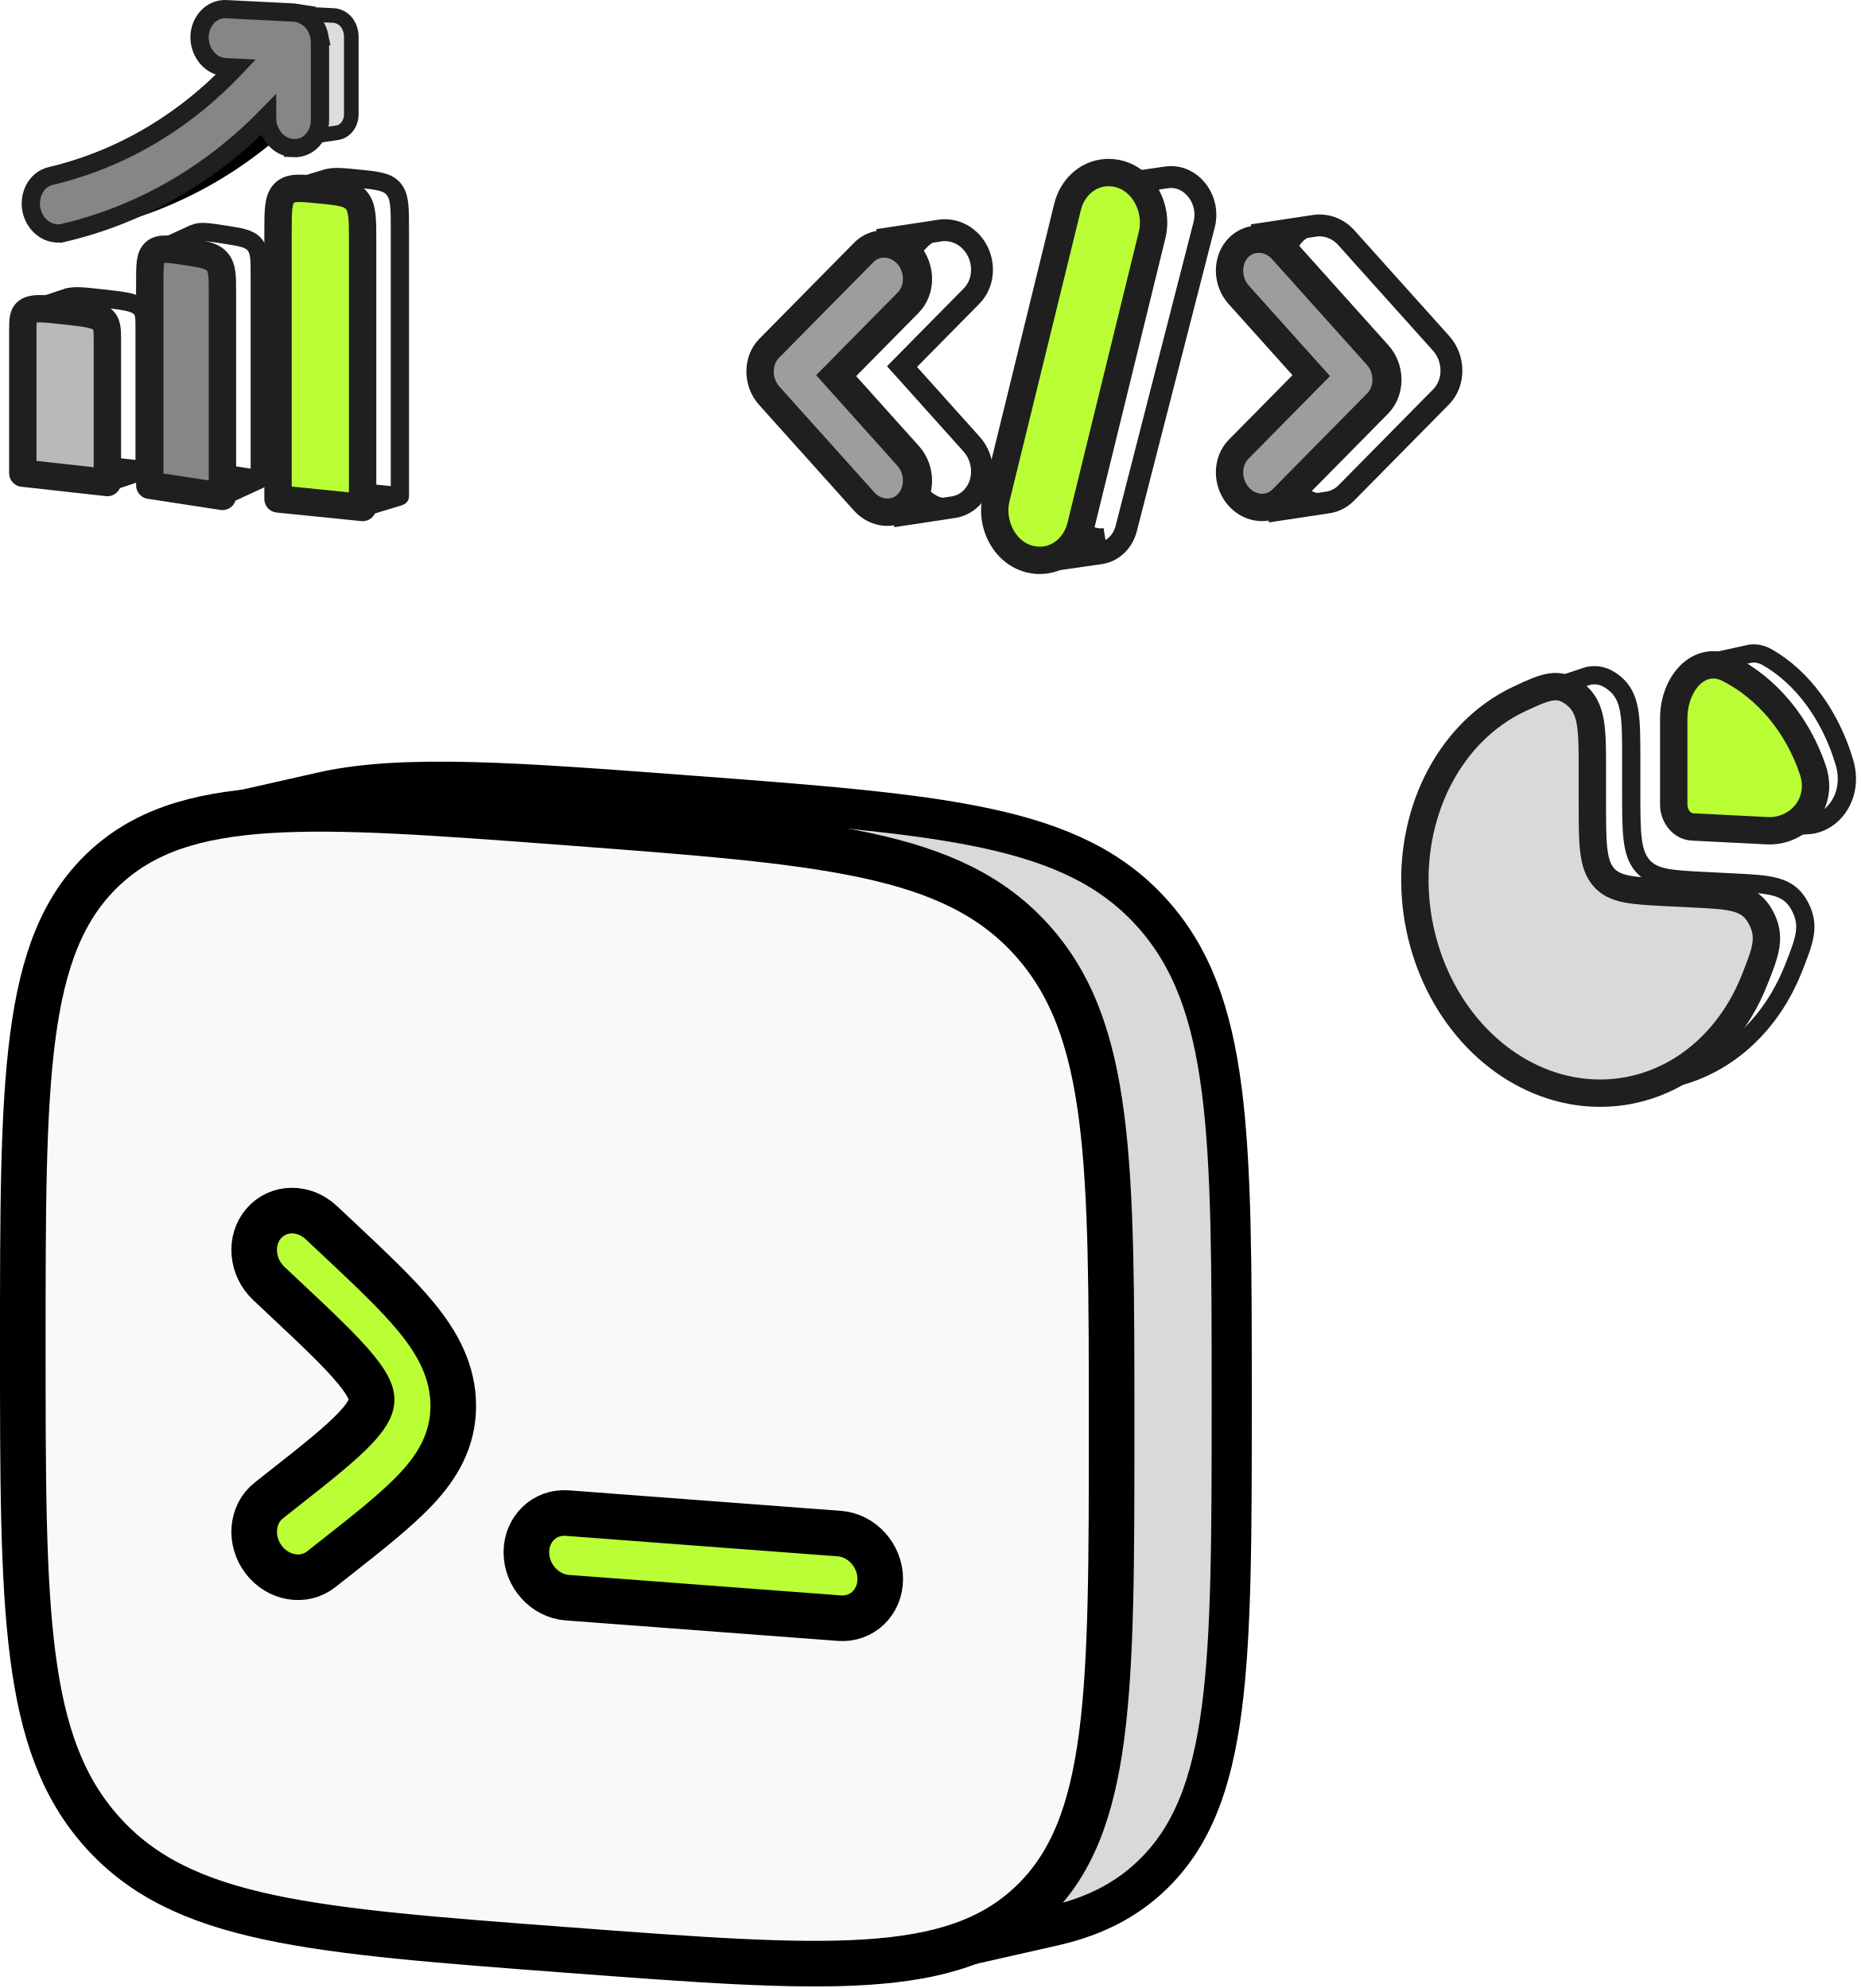
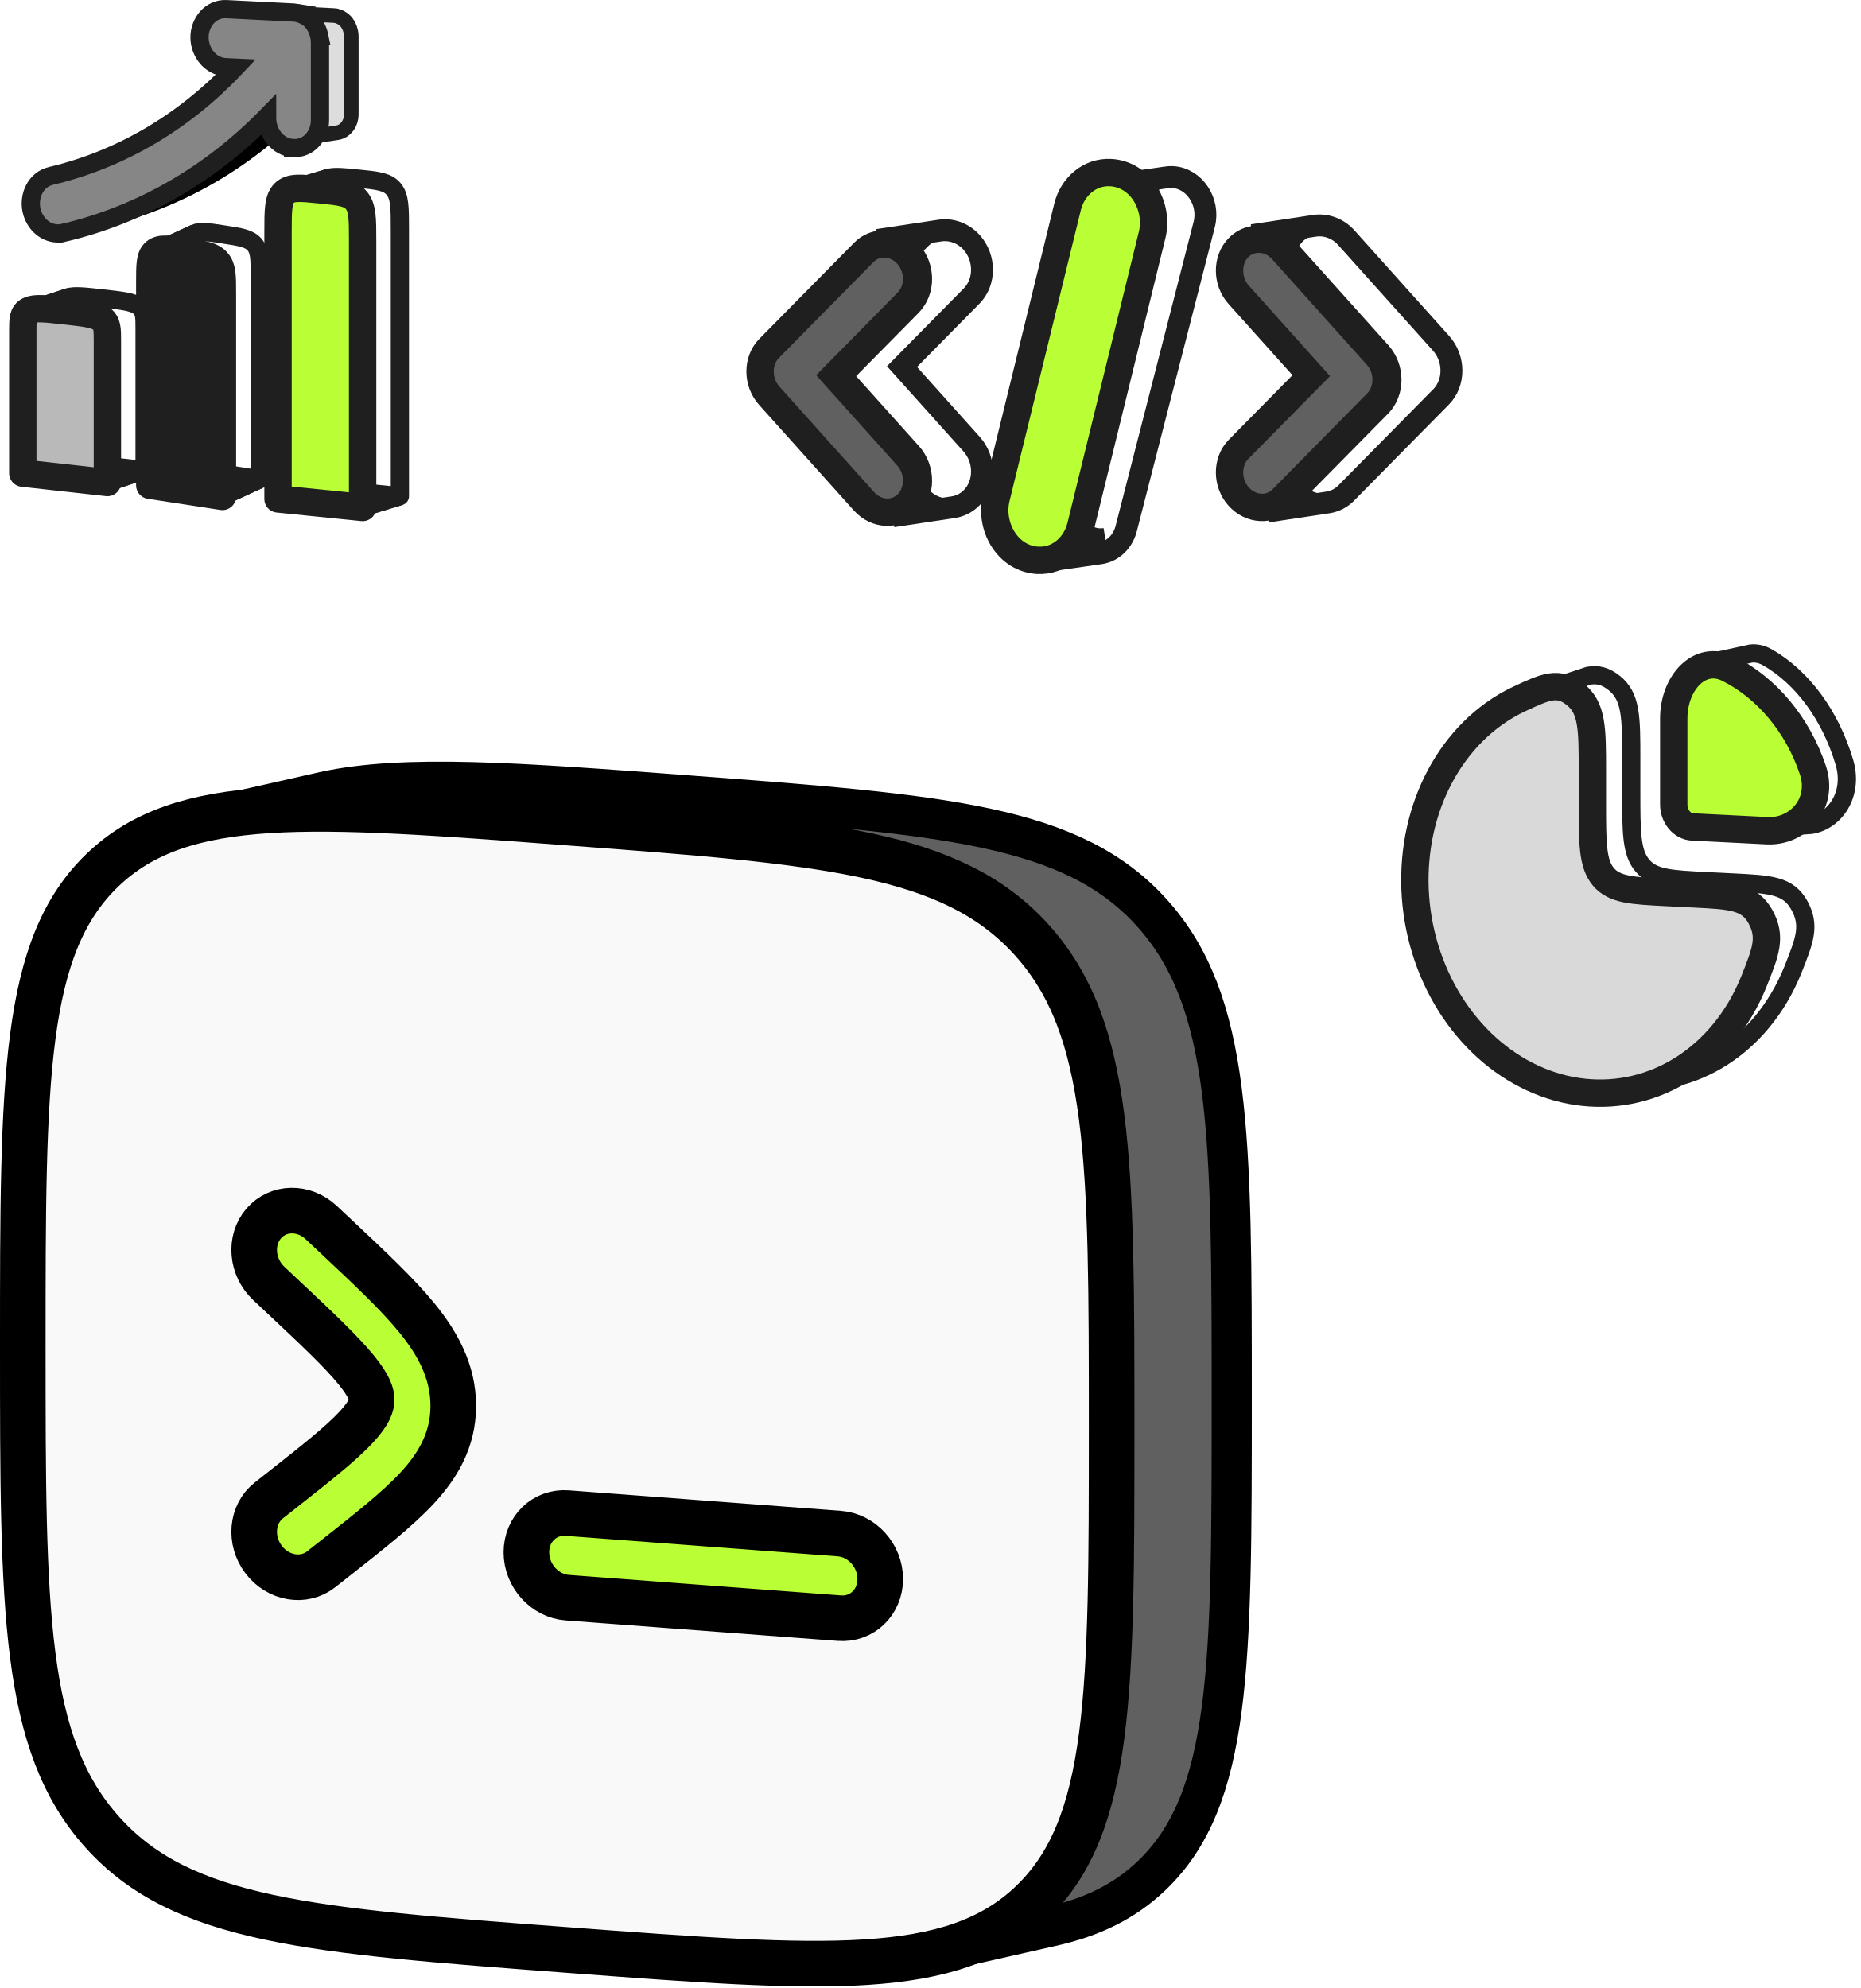
<svg xmlns="http://www.w3.org/2000/svg" width="102" height="109" viewBox="0 0 102 109" fill="none">
-   <path fill-rule="evenodd" clip-rule="evenodd" d="M51.014 107.116C53.288 106.617 55.082 105.736 56.568 104.309C60.938 100.112 60.938 92.827 60.938 78.257C60.938 63.686 60.938 56.401 56.568 51.545C52.197 46.69 45.162 46.159 31.093 45.099C21.807 44.399 15.586 43.93 11.172 44.899L17.759 43.409C22.173 42.441 28.394 42.91 37.68 43.609C51.749 44.67 58.784 45.2 63.155 50.056C67.526 54.912 67.526 62.197 67.526 76.767C67.526 91.338 67.526 98.623 63.155 102.82C61.669 104.247 59.875 105.127 57.601 105.626L51.014 107.116Z" fill="#D9D9D9" stroke="black" stroke-width="2.2" />
+   <path fill-rule="evenodd" clip-rule="evenodd" d="M51.014 107.116C53.288 106.617 55.082 105.736 56.568 104.309C60.938 100.112 60.938 92.827 60.938 78.257C60.938 63.686 60.938 56.401 56.568 51.545C52.197 46.69 45.162 46.159 31.093 45.099C21.807 44.399 15.586 43.93 11.172 44.899L17.759 43.409C22.173 42.441 28.394 42.91 37.68 43.609C51.749 44.67 58.784 45.2 63.155 50.056C67.526 54.912 67.526 62.197 67.526 76.767C67.526 91.338 67.526 98.623 63.155 102.82C61.669 104.247 59.875 105.127 57.601 105.626L51.014 107.116Z" fill="#606060" stroke="black" stroke-width="2.2" />
  <rect x="10.023" y="61.386" width="42.884" height="34.128" fill="#BAFE35" />
  <path fill-rule="evenodd" clip-rule="evenodd" d="M11.175 44.898C8.901 45.397 7.107 46.278 5.621 47.705C1.25 51.902 1.25 59.187 1.25 73.757C1.25 88.328 1.25 95.613 5.621 100.469C9.992 105.324 17.026 105.855 31.096 106.915C40.381 107.615 46.603 108.084 51.017 107.115L57.604 105.626C53.19 106.594 46.969 106.126 37.683 105.426C23.614 104.365 16.579 103.835 12.208 98.979C7.837 94.123 7.837 86.838 7.837 72.268C7.837 57.698 7.837 50.412 12.208 46.215C13.694 44.788 15.488 43.908 17.762 43.409L11.175 44.898Z" stroke="black" />
  <path fill-rule="evenodd" clip-rule="evenodd" d="M5.621 47.705C1.25 51.902 1.25 59.187 1.25 73.757C1.25 88.328 1.25 95.613 5.621 100.469C9.992 105.325 17.026 105.855 31.096 106.915C45.165 107.976 52.2 108.506 56.571 104.309C60.941 100.112 60.941 92.827 60.941 78.257C60.941 63.686 60.941 56.401 56.571 51.545C52.2 46.689 45.165 46.159 31.096 45.099C17.026 44.038 9.992 43.508 5.621 47.705ZM14.453 67.087C15.245 66.163 16.656 66.137 17.606 67.028L18.431 67.802C20.236 69.496 21.773 70.938 22.837 72.238C23.967 73.619 24.849 75.176 24.849 77.082C24.849 78.987 23.967 80.411 22.837 81.622C21.773 82.761 20.236 83.972 18.431 85.394L17.606 86.044C16.656 86.792 15.245 86.552 14.453 85.509C13.662 84.466 13.79 83.014 14.74 82.266L15.439 81.715C17.405 80.167 18.69 79.147 19.515 78.264C20.297 77.425 20.372 77.01 20.372 76.744C20.372 76.478 20.297 76.052 19.515 75.095C18.69 74.088 17.405 72.874 15.439 71.03L14.74 70.373C13.79 69.482 13.662 68.011 14.453 67.087ZM48.257 86.573C48.257 87.853 47.255 88.816 46.019 88.722L31.096 87.598C29.859 87.504 28.857 86.391 28.857 85.111C28.857 83.831 29.859 82.868 31.096 82.961L46.019 84.086C47.255 84.179 48.257 85.293 48.257 86.573Z" fill="#F9F9F9" stroke="black" stroke-width="2.5" />
  <path fill-rule="evenodd" clip-rule="evenodd" d="M48.139 13.154C48.767 13.041 49.451 13.261 49.934 13.798C50.687 14.638 50.687 15.966 49.934 16.73L46.113 20.603L49.934 24.861C50.687 25.701 50.687 27.029 49.934 27.793C49.645 28.085 49.3 28.254 48.94 28.311L52.276 27.807C52.637 27.75 52.982 27.581 53.27 27.289C54.024 26.525 54.024 25.197 53.27 24.357L49.45 20.099L53.27 16.226C54.024 15.462 54.024 14.134 53.27 13.294C52.788 12.757 52.104 12.537 51.476 12.65L48.139 13.154Z" stroke="#1F1F1F" stroke-width="1.2" />
  <path fill-rule="evenodd" clip-rule="evenodd" d="M48.941 28.311C48.815 28.332 48.687 28.338 48.558 28.332C48.064 28.307 47.571 28.089 47.181 27.654L41.983 21.861C41.23 21.021 41.23 19.693 41.983 18.929L47.181 13.66C47.452 13.385 47.787 13.217 48.141 13.154L51.478 12.65C51.124 12.713 50.789 12.881 50.518 13.156L45.32 18.425C44.567 19.189 44.567 20.517 45.32 21.357L50.518 27.15C50.908 27.585 51.401 27.803 51.895 27.828C52.024 27.834 52.152 27.828 52.279 27.807L48.941 28.311Z" stroke="#1F1F1F" />
-   <path d="M47.537 14.011C48.07 13.47 48.985 13.487 49.563 14.132C50.155 14.792 50.132 15.818 49.579 16.379L45.76 20.252L45.429 20.587L45.743 20.937L49.563 25.195C50.155 25.854 50.132 26.881 49.579 27.442C49.294 27.73 48.941 27.85 48.583 27.832C48.224 27.814 47.854 27.657 47.553 27.321L42.355 21.528C41.764 20.868 41.786 19.841 42.339 19.28L47.537 14.011Z" fill="#9D9D9D" stroke="#1F1F1F" />
+   <path d="M47.537 14.011C48.07 13.47 48.985 13.487 49.563 14.132C50.155 14.792 50.132 15.818 49.579 16.379L45.76 20.252L45.429 20.587L45.743 20.937L49.563 25.195C50.155 25.854 50.132 26.881 49.579 27.442C49.294 27.73 48.941 27.85 48.583 27.832C48.224 27.814 47.854 27.657 47.553 27.321L42.355 21.528C41.764 20.868 41.786 19.841 42.339 19.28L47.537 14.011Z" fill="#606060" stroke="#1F1F1F" />
  <path fill-rule="evenodd" clip-rule="evenodd" d="M68.676 12.892C69.304 12.78 69.988 12.999 70.471 13.537L75.668 19.33C76.422 20.17 76.422 21.497 75.668 22.262L70.471 27.531C70.182 27.824 69.837 27.992 69.477 28.05L72.814 27.546C73.174 27.488 73.519 27.32 73.808 27.027L79.005 21.758C79.759 20.994 79.759 19.666 79.005 18.826L73.808 13.033C73.325 12.495 72.641 12.276 72.013 12.388L68.676 12.892Z" stroke="#1F1F1F" stroke-width="1.2" />
  <path fill-rule="evenodd" clip-rule="evenodd" d="M69.482 28.049C69.356 28.07 69.227 28.076 69.099 28.07C68.605 28.045 68.111 27.827 67.722 27.392C66.968 26.552 66.968 25.224 67.722 24.46L71.542 20.587L67.722 16.329C66.968 15.489 66.968 14.162 67.722 13.398C67.993 13.123 68.328 12.955 68.681 12.892L72.018 12.388C71.665 12.451 71.33 12.619 71.058 12.894C70.305 13.658 70.305 14.986 71.058 15.825L74.879 20.083L71.058 23.956C70.305 24.72 70.305 26.048 71.058 26.888C71.448 27.323 71.942 27.541 72.436 27.566C72.564 27.572 72.693 27.566 72.819 27.545L69.482 28.049Z" stroke="#1F1F1F" />
-   <path d="M68.077 13.749C68.611 13.209 69.526 13.225 70.105 13.87L75.302 19.663C75.894 20.323 75.871 21.35 75.317 21.91L70.12 27.18C69.835 27.469 69.482 27.589 69.124 27.571C68.765 27.552 68.395 27.395 68.094 27.059C67.502 26.399 67.524 25.372 68.077 24.812L71.897 20.939L72.228 20.604L71.914 20.254L68.094 15.996C67.502 15.337 67.524 14.31 68.077 13.749Z" fill="#9D9D9D" stroke="#1F1F1F" />
+   <path d="M68.077 13.749C68.611 13.209 69.526 13.225 70.105 13.87L75.302 19.663C75.894 20.323 75.871 21.35 75.317 21.91L70.12 27.18C69.835 27.469 69.482 27.589 69.124 27.571C68.765 27.552 68.395 27.395 68.094 27.059C67.502 26.399 67.524 25.372 68.077 24.812L71.897 20.939L72.228 20.604L71.914 20.254L68.094 15.996C67.502 15.337 67.524 14.31 68.077 13.749Z" fill="#606060" stroke="#1F1F1F" />
  <path fill-rule="evenodd" clip-rule="evenodd" d="M57.237 29.954C57.138 29.971 57.036 29.977 56.933 29.971C55.841 29.917 55.05 28.678 55.343 27.482L59.254 11.523C59.425 10.825 59.929 10.331 60.539 10.23L63.876 9.726C63.267 9.827 62.762 10.321 62.591 11.018L58.68 26.978C58.387 28.174 59.178 29.413 60.27 29.468C60.373 29.473 60.475 29.467 60.575 29.45L57.237 29.954Z" stroke="#1F1F1F" />
  <path fill-rule="evenodd" clip-rule="evenodd" d="M60.297 10.253C60.405 10.236 60.517 10.23 60.63 10.235C61.824 10.293 62.689 11.586 62.368 12.836L58.093 29.509C57.906 30.238 57.354 30.754 56.688 30.859L60.336 30.333C61.002 30.227 61.554 29.712 61.741 28.983L66.017 12.309C66.337 11.06 65.472 9.766 64.279 9.709C64.165 9.703 64.054 9.71 63.945 9.727L60.297 10.253Z" stroke="#1F1F1F" stroke-width="1.2" />
  <path d="M60.881 9.464C62.552 9.548 63.54 11.34 63.162 12.881L59.251 28.84V28.841C58.982 29.938 58.056 30.779 56.895 30.721C55.223 30.636 54.237 28.845 54.614 27.304L58.525 11.344C58.794 10.247 59.72 9.406 60.881 9.464Z" fill="#BAFE35" stroke="#1F1F1F" stroke-width="1.5" />
  <path fill-rule="evenodd" clip-rule="evenodd" d="M15.145 5.097C11.923 8.745 7.881 11.216 3.368 12.28C3.347 12.287 3.326 12.292 3.305 12.296L5.523 11.96C5.545 11.957 5.566 11.952 5.587 11.945C10.099 10.881 14.141 8.41 17.364 4.761L15.145 5.097Z" stroke="black" />
  <path fill-rule="evenodd" clip-rule="evenodd" d="M3.304 12.296C3.249 12.304 3.195 12.302 3.14 12.299C2.71 12.277 2.33 11.923 2.216 11.422C2.09 10.834 2.393 10.252 2.912 10.132L5.13 9.797C4.612 9.917 4.308 10.499 4.435 11.087C4.549 11.588 4.929 11.942 5.359 11.964C5.413 11.967 5.468 11.969 5.523 11.961L3.304 12.296Z" stroke="black" />
  <path fill-rule="evenodd" clip-rule="evenodd" d="M2.914 10.132C7.18 9.12 10.976 6.748 13.985 3.265L12.389 3.185C11.871 3.159 11.44 2.642 11.44 2.045C11.44 1.52 11.774 1.091 12.207 1.013L14.426 0.678C13.992 0.756 13.659 1.185 13.659 1.71C13.659 2.307 14.089 2.824 14.608 2.85L16.204 2.93C13.194 6.413 9.398 8.785 5.133 9.797L2.914 10.132Z" stroke="black" />
  <path fill-rule="evenodd" clip-rule="evenodd" d="M12.203 1.013C12.262 1.002 12.323 0.998 12.385 1.001L16.091 1.188C16.126 1.189 16.16 1.193 16.194 1.199C16.2 1.2 16.206 1.203 16.213 1.204C16.249 1.211 16.285 1.223 16.32 1.235C16.358 1.247 16.395 1.263 16.432 1.282C16.45 1.29 16.466 1.299 16.483 1.308C16.563 1.354 16.641 1.408 16.712 1.481C16.824 1.598 16.905 1.74 16.96 1.891C16.964 1.903 16.967 1.915 16.971 1.927C16.987 1.976 17.003 2.025 17.013 2.076C17.023 2.126 17.031 2.177 17.035 2.229C17.036 2.241 17.036 2.253 17.037 2.265C17.038 2.285 17.04 2.306 17.04 2.327V6.592C17.04 7.118 16.717 7.537 16.277 7.612L18.496 7.276C18.936 7.202 19.259 6.783 19.259 6.257V1.992C19.259 1.971 19.256 1.95 19.255 1.93C19.255 1.918 19.255 1.906 19.254 1.894C19.25 1.842 19.242 1.791 19.232 1.741C19.222 1.69 19.206 1.641 19.19 1.592C19.186 1.58 19.183 1.568 19.179 1.556C19.123 1.405 19.042 1.263 18.93 1.145C18.86 1.073 18.782 1.019 18.702 0.973C18.685 0.964 18.668 0.955 18.651 0.947C18.614 0.928 18.577 0.912 18.539 0.9C18.503 0.888 18.468 0.876 18.431 0.869C18.425 0.867 18.419 0.865 18.413 0.863C18.379 0.858 18.345 0.854 18.31 0.853L14.604 0.666C14.542 0.663 14.481 0.667 14.422 0.678L12.203 1.013Z" fill="#DDDDDD" stroke="#1F1F1F" stroke-width="0.8" />
  <path d="M16.118 0.689C16.166 0.691 16.222 0.696 16.282 0.706L16.281 0.707C16.305 0.712 16.325 0.715 16.338 0.719C16.344 0.721 16.35 0.723 16.354 0.724L16.355 0.725C16.355 0.725 16.354 0.724 16.352 0.724L16.31 0.713L16.312 0.714C16.384 0.728 16.447 0.749 16.483 0.762L16.482 0.763L16.654 0.833L16.658 0.835C16.672 0.842 16.703 0.858 16.735 0.876L16.734 0.877C16.814 0.923 16.901 0.978 16.985 1.051L17.07 1.131L17.075 1.136C17.241 1.31 17.354 1.513 17.429 1.715C17.434 1.73 17.439 1.743 17.442 1.752C17.445 1.761 17.447 1.77 17.448 1.774C17.448 1.775 17.449 1.776 17.449 1.777V1.779L17.446 1.767V1.77C17.463 1.82 17.488 1.894 17.505 1.978H17.504C17.518 2.045 17.529 2.115 17.535 2.189L17.537 2.237C17.537 2.243 17.537 2.242 17.537 2.244L17.538 2.248C17.538 2.251 17.539 2.255 17.539 2.258C17.54 2.271 17.542 2.297 17.542 2.327V6.593C17.542 7.408 16.948 8.167 16.067 8.122V8.121C15.225 8.078 14.644 7.283 14.644 6.483V6.368C11.511 9.576 7.7 11.772 3.482 12.767L3.481 12.766C3.321 12.81 3.177 12.801 3.115 12.798C2.415 12.763 1.881 12.204 1.729 11.533L1.728 11.528V11.527C1.56 10.743 1.948 9.841 2.799 9.645C6.631 8.734 10.08 6.696 12.903 3.711L12.361 3.685C11.518 3.642 10.938 2.846 10.938 2.045C10.938 1.235 11.54 0.458 12.412 0.502L16.118 0.689Z" fill="#868686" stroke="#1F1F1F" />
  <path fill-rule="evenodd" clip-rule="evenodd" d="M5.885 26.457V18.674C5.885 18.027 5.885 17.703 5.546 17.464C5.206 17.225 4.66 17.165 3.566 17.043C2.582 16.934 2.041 16.874 1.695 16.982L3.737 16.302C4.083 16.194 4.625 16.254 5.608 16.363C6.702 16.485 7.248 16.546 7.588 16.784C7.927 17.023 7.927 17.347 7.927 17.994V25.777L5.885 26.457Z" stroke="#1F1F1F" stroke-linejoin="round" />
  <path fill-rule="evenodd" clip-rule="evenodd" d="M1.698 16.983C1.66 16.995 1.624 17.009 1.59 17.025C1.25 17.189 1.25 17.513 1.25 18.16V25.943L5.888 26.457L7.93 25.777L3.292 25.263V17.48C3.292 16.833 3.292 16.509 3.632 16.345C3.666 16.329 3.702 16.315 3.74 16.303L1.698 16.983Z" stroke="#1F1F1F" stroke-linejoin="round" />
  <path d="M1.25 18.16V25.942L5.888 26.457V18.675C5.888 18.027 5.888 17.703 5.549 17.465C5.209 17.226 4.662 17.165 3.569 17.044C2.476 16.922 1.929 16.862 1.59 17.025C1.25 17.189 1.25 17.512 1.25 18.16Z" fill="#B9B9B9" stroke="#1F1F1F" stroke-width="1.5" stroke-linejoin="round" />
  <path fill-rule="evenodd" clip-rule="evenodd" d="M19.881 27.825V13.222C19.881 12.007 19.881 11.399 19.541 10.988C19.202 10.576 18.655 10.521 17.562 10.41C16.797 10.333 16.299 10.283 15.953 10.377L17.995 9.758C18.341 9.664 18.839 9.714 19.604 9.791C20.697 9.902 21.244 9.957 21.583 10.369C21.923 10.78 21.923 11.388 21.923 12.603V27.206L19.881 27.825Z" stroke="#1F1F1F" stroke-linejoin="round" />
  <path fill-rule="evenodd" clip-rule="evenodd" d="M15.953 10.377C15.804 10.417 15.684 10.484 15.582 10.587C15.242 10.931 15.242 11.538 15.242 12.753V27.356L19.88 27.825L21.922 27.206L17.284 26.737V12.134C17.284 10.919 17.284 10.312 17.624 9.969C17.726 9.866 17.846 9.799 17.995 9.758L15.953 10.377Z" stroke="#1F1F1F" />
  <path d="M15.242 12.753V27.356L19.88 27.825V13.221C19.88 12.007 19.88 11.399 19.541 10.987C19.201 10.576 18.654 10.52 17.561 10.41C16.468 10.3 15.921 10.244 15.582 10.587C15.242 10.931 15.242 11.538 15.242 12.753Z" fill="#BAFE35" stroke="#1F1F1F" stroke-width="1.5" stroke-linejoin="round" />
  <path fill-rule="evenodd" clip-rule="evenodd" d="M12.199 27.218V16.068C12.199 15.141 12.199 14.677 11.907 14.344C11.616 14.011 11.146 13.939 10.207 13.794C9.4 13.67 8.939 13.6 8.641 13.737L10.683 12.796C10.981 12.658 11.442 12.729 12.249 12.853C13.188 12.997 13.658 13.069 13.949 13.402C14.241 13.736 14.241 14.199 14.241 15.127V26.277L12.199 27.218Z" stroke="#1F1F1F" stroke-linejoin="round" />
  <path fill-rule="evenodd" clip-rule="evenodd" d="M8.636 13.737C8.588 13.759 8.543 13.787 8.503 13.821C8.211 14.064 8.211 14.528 8.211 15.456V26.606L12.195 27.218L14.237 26.277L10.253 25.665V14.514C10.253 13.587 10.253 13.123 10.545 12.88C10.586 12.846 10.63 12.818 10.678 12.795L8.636 13.737Z" stroke="#1F1F1F" stroke-linejoin="bevel" />
-   <path d="M8.211 15.456V26.606L12.195 27.218V16.068C12.195 15.141 12.195 14.677 11.903 14.344C11.611 14.011 11.142 13.939 10.203 13.794C9.264 13.65 8.794 13.578 8.503 13.821C8.211 14.065 8.211 14.528 8.211 15.456Z" fill="#868686" stroke="#1F1F1F" stroke-width="1.5" stroke-linejoin="round" />
+   <path d="M8.211 15.456V26.606L12.195 27.218V16.068C12.195 15.141 12.195 14.677 11.903 14.344C11.611 14.011 11.142 13.939 10.203 13.794C9.264 13.65 8.794 13.578 8.503 13.821C8.211 14.065 8.211 14.528 8.211 15.456Z" fill="#1F1F1F" stroke="#1F1F1F" stroke-width="1.5" stroke-linejoin="round" />
  <path fill-rule="evenodd" clip-rule="evenodd" d="M83.176 38.339C83.668 38.251 83.867 37.686 84.353 38.073C85.288 38.817 85.288 39.96 85.288 42.247V44.015C85.288 46.237 85.288 47.349 85.888 48.069C86.488 48.79 87.454 48.839 89.385 48.936L90.921 49.013C92.908 49.113 93.901 49.163 94.507 50.27C95.112 51.376 94.798 52.168 94.169 53.754C93.947 54.313 93.683 54.85 93.379 55.358C92.309 57.146 90.79 58.505 89.012 59.263C88.372 59.536 87.709 59.727 87.034 59.834L91.173 59.209C91.848 59.101 92.511 58.911 93.151 58.638C94.929 57.88 96.449 56.521 97.518 54.733C97.822 54.224 98.086 53.688 98.308 53.129C98.937 51.543 99.252 50.751 98.647 49.644C98.041 48.538 97.048 48.488 95.061 48.388L93.525 48.311C91.593 48.214 90.628 48.165 90.028 47.444C89.428 46.724 89.428 45.612 89.428 43.389V41.621C89.428 39.335 89.428 38.192 88.493 37.448C88.007 37.061 87.584 36.964 87.092 37.051L83.176 38.339Z" stroke="#1F1F1F" />
  <path d="M81.891 39.146C82.346 38.819 82.824 38.539 83.32 38.309C84.725 37.656 85.427 37.329 86.362 38.073C87.297 38.817 87.297 39.96 87.297 42.246V44.014C87.297 46.237 87.297 47.348 87.897 48.069C88.497 48.79 89.463 48.838 91.394 48.936L92.93 49.013C94.917 49.113 95.91 49.163 96.516 50.269C97.121 51.375 96.807 52.168 96.177 53.753C95.955 54.312 95.692 54.849 95.387 55.358C94.318 57.146 92.799 58.505 91.02 59.263C89.243 60.021 87.286 60.144 85.398 59.617C83.511 59.09 81.777 57.936 80.416 56.301C79.056 54.667 78.129 52.625 77.753 50.434C77.378 48.242 77.571 46.001 78.307 43.991C79.044 41.982 80.291 40.296 81.891 39.146Z" fill="#D9D9D9" stroke="#1F1F1F" stroke-width="1.5" />
  <path fill-rule="evenodd" clip-rule="evenodd" d="M97.233 45.371C98.567 45.156 97.853 44.172 97.343 42.448C96.585 39.888 97.148 38.436 95.225 37.334C94.909 37.153 94.009 36.295 93.719 36.33L95.984 35.836C96.275 35.802 96.585 35.864 96.901 36.045C98.824 37.147 100.357 39.241 101.115 41.8C101.625 43.524 100.62 45.01 99.287 45.226L97.233 45.371Z" stroke="#1F1F1F" />
  <path d="M99.384 42.218C98.553 39.747 96.871 37.726 94.76 36.663C93.181 35.868 91.758 37.442 91.758 39.395V44.11C91.758 44.761 92.216 45.312 92.782 45.34L96.879 45.547C98.576 45.632 100.006 44.066 99.384 42.218Z" fill="#BAFE35" stroke="#1F1F1F" stroke-width="1.5" />
</svg>
